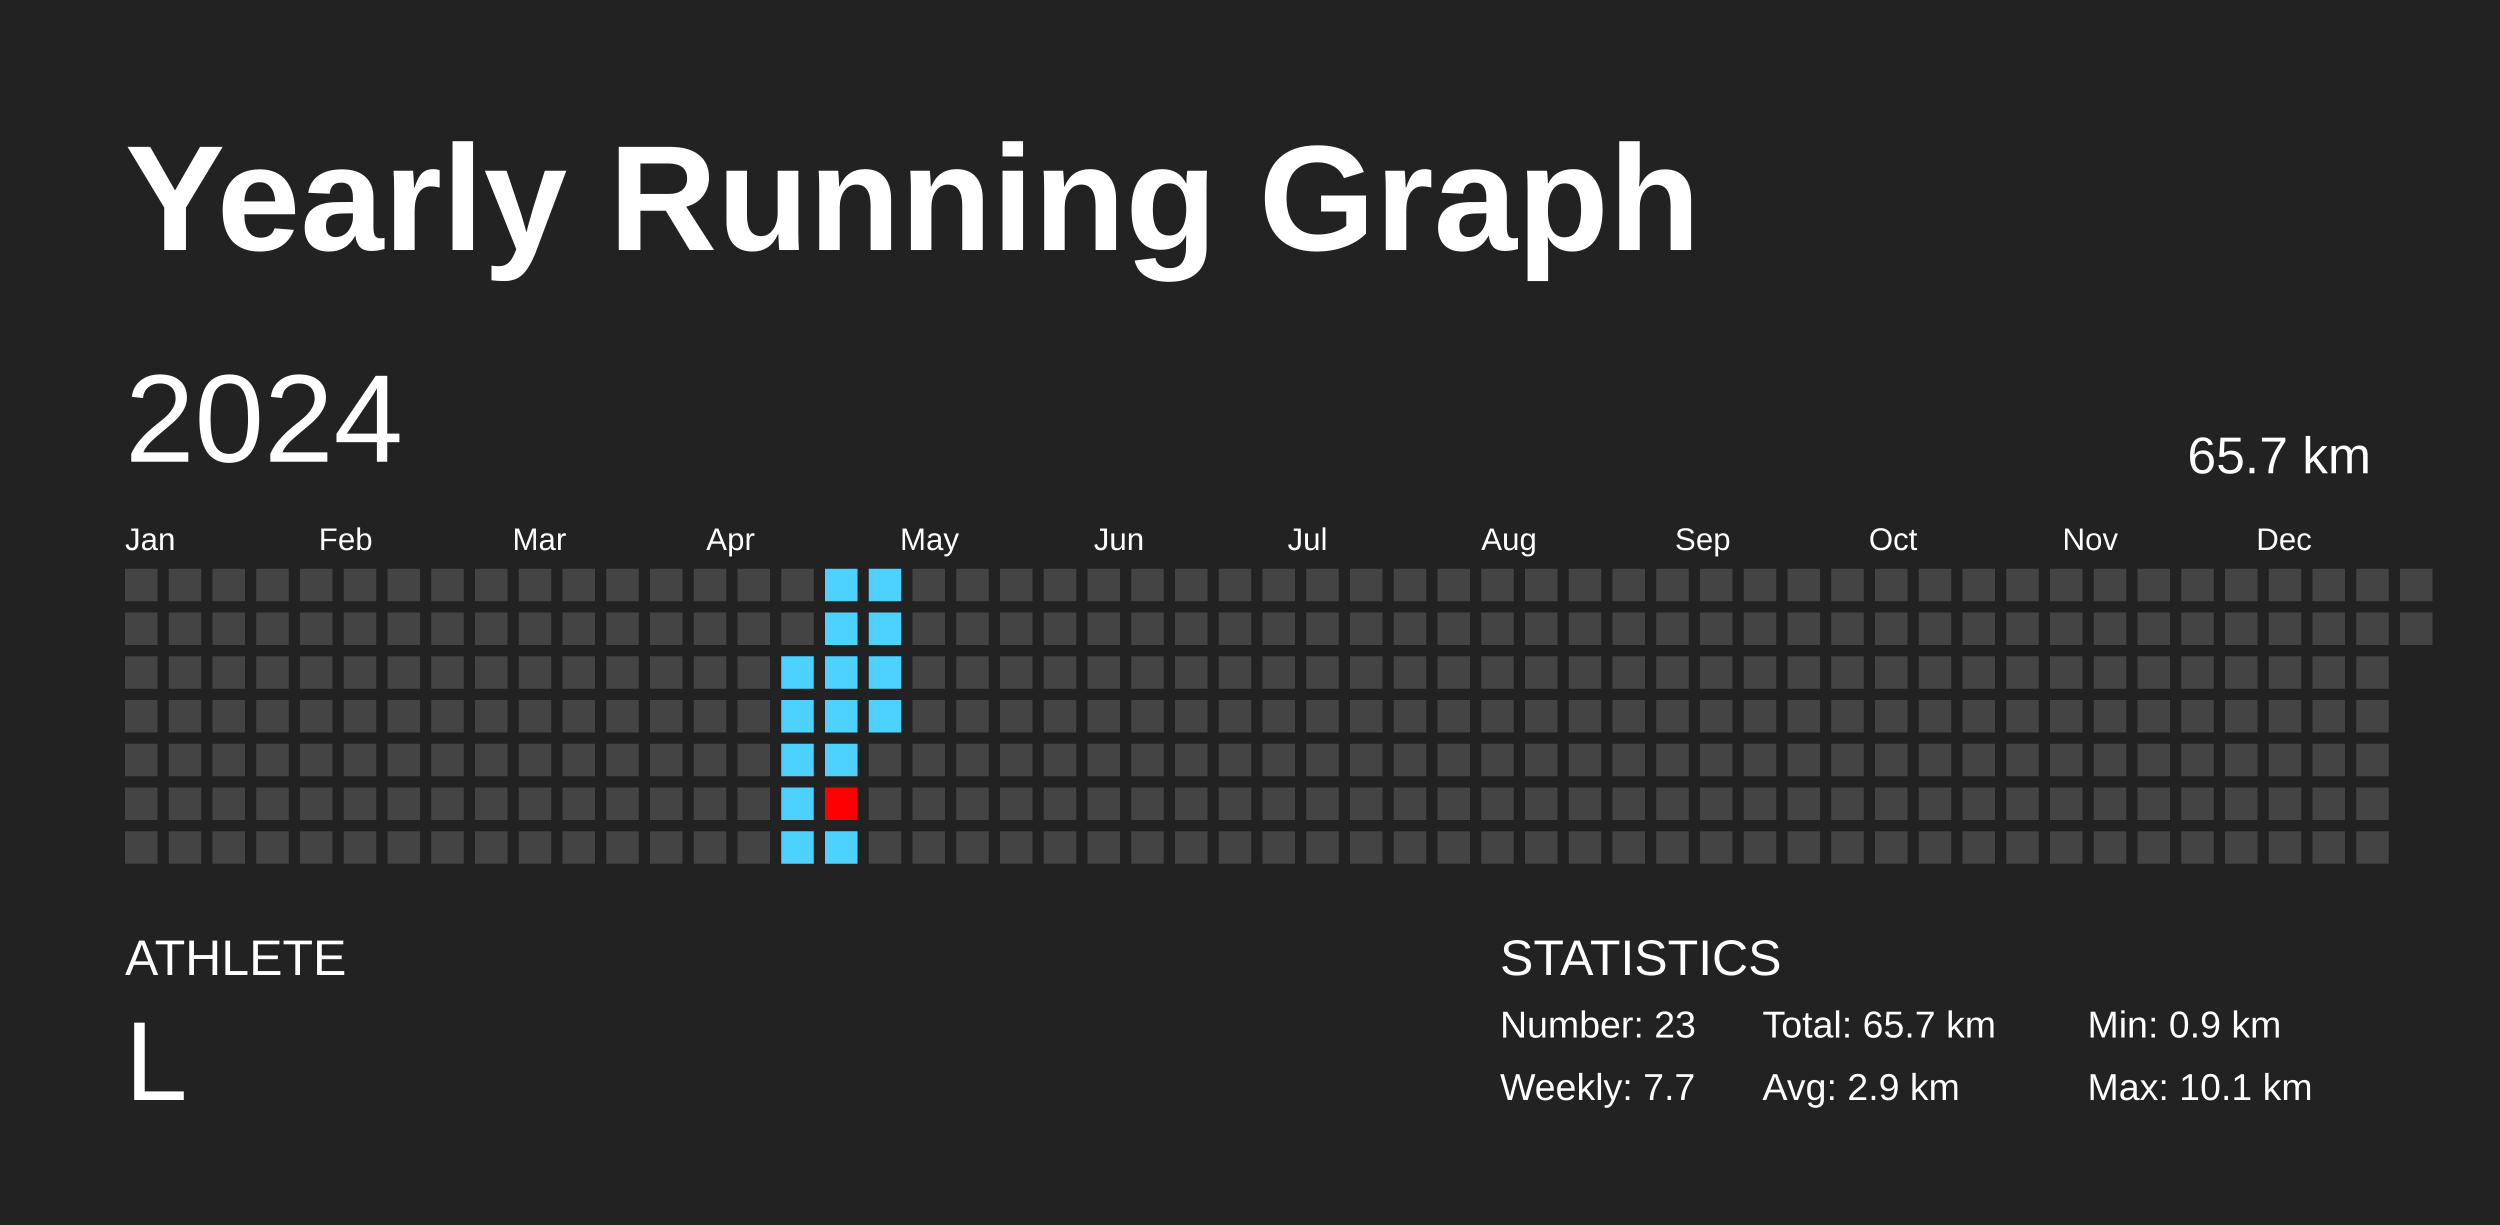
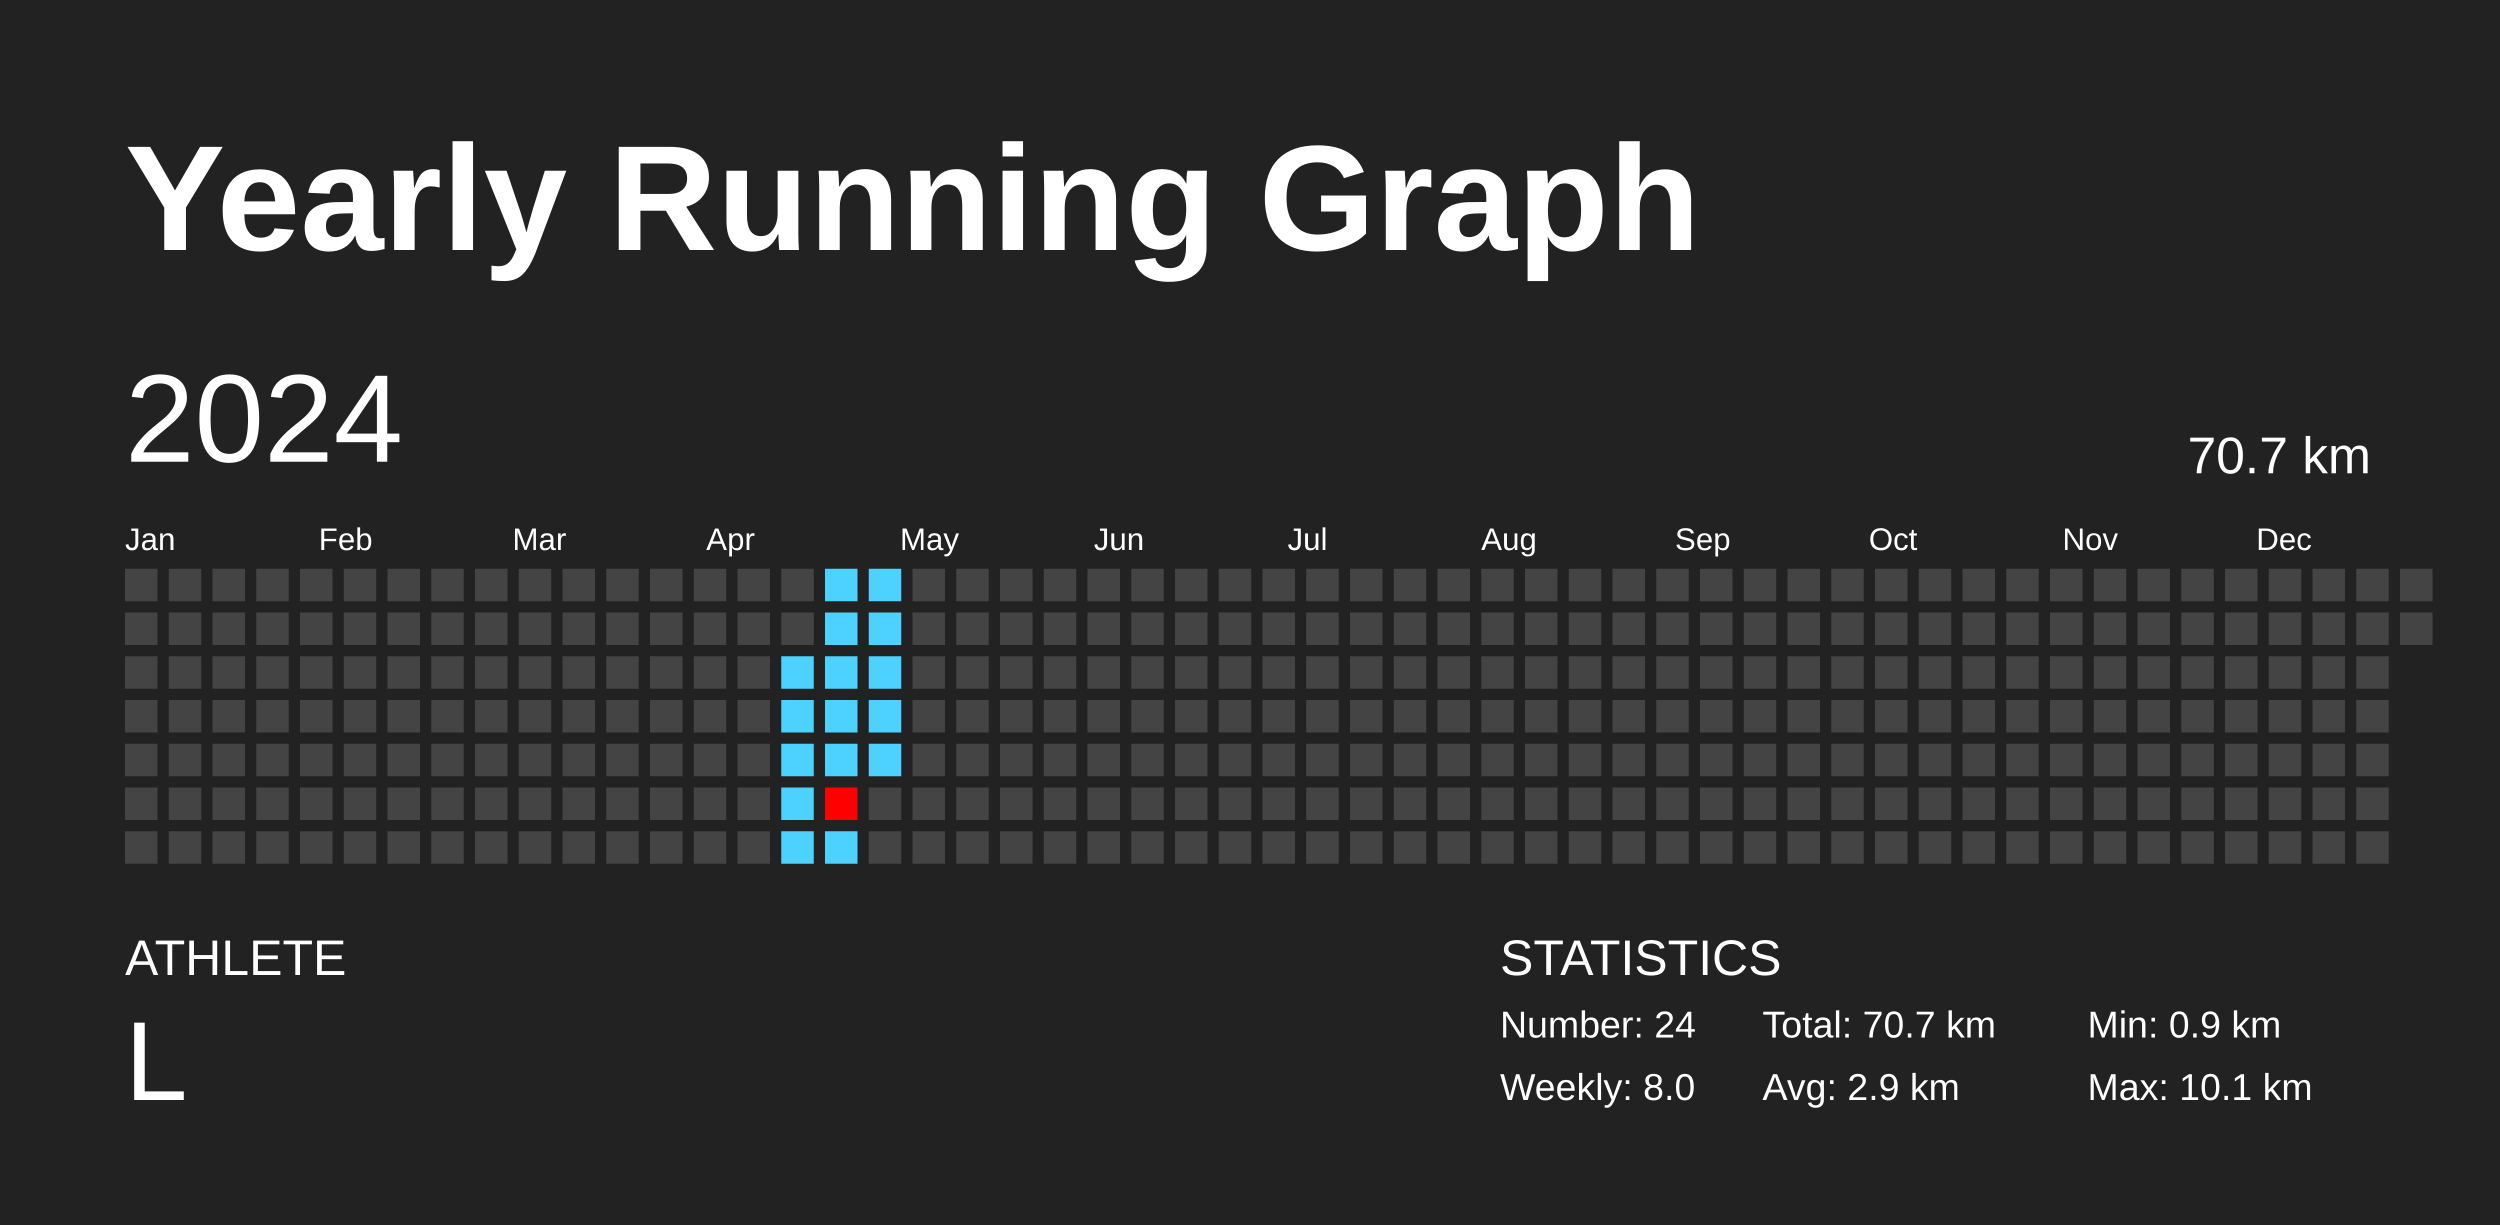
<svg xmlns="http://www.w3.org/2000/svg" baseProfile="full" height="98mm" version="1.1" viewBox="0,0,200,98" width="200mm">
  <defs />
  <rect fill="#222222" height="98" width="200" x="0" y="0" />
  <text fill="#FFFFFF" style="font-size:12px; font-family:Arial; font-weight:bold;" x="10" y="20">Yearly Running Graph</text>
  <text fill="#FFFFFF" style="font-size:4px; font-family:Arial" x="10" y="78">ATHLETE</text>
  <text fill="#FFFFFF" style="font-size:9px; font-family:Arial" x="10" y="88">L</text>
  <text fill="#FFFFFF" style="font-size:4px; font-family:Arial" x="120" y="78">STATISTICS</text>
-   <text fill="#FFFFFF" style="font-size:3px; font-family:Arial" x="120" y="83">Number: 23</text>
-   <text fill="#FFFFFF" style="font-size:3px; font-family:Arial" x="120" y="88">Weekly: 7.7</text>
-   <text fill="#FFFFFF" style="font-size:3px; font-family:Arial" x="141" y="83">Total: 65.7 km</text>
+   <text fill="#FFFFFF" style="font-size:3px; font-family:Arial" x="120" y="83">Number: 24</text>
+   <text fill="#FFFFFF" style="font-size:3px; font-family:Arial" x="120" y="88">Weekly: 8.0</text>
+   <text fill="#FFFFFF" style="font-size:3px; font-family:Arial" x="141" y="83">Total: 70.7 km</text>
  <text fill="#FFFFFF" style="font-size:3px; font-family:Arial" x="141" y="88">Avg: 2.9 km</text>
  <text fill="#FFFFFF" style="font-size:3px; font-family:Arial" x="167" y="83">Min: 0.9 km</text>
  <text fill="#FFFFFF" style="font-size:3px; font-family:Arial" x="167" y="88">Max: 10.1 km</text>
  <text dominant-baseline="hanging" fill="#FFFFFF" style="font-size:10.0px; font-family:Arial;" x="10" y="30">2024</text>
-   <text dominant-baseline="hanging" fill="#FFFFFF" style="font-size:4.125px; font-family:Arial;" x="175" y="35">65.7 km</text>
+   <text dominant-baseline="hanging" fill="#FFFFFF" style="font-size:4.125px; font-family:Arial;" x="175" y="35">70.7 km</text>
  <text fill="#FFFFFF" style="font-size:2.5px; font-family:Arial" x="10.0" y="44">Jan</text>
  <text fill="#FFFFFF" style="font-size:2.5px; font-family:Arial" x="25.5" y="44">Feb</text>
  <text fill="#FFFFFF" style="font-size:2.5px; font-family:Arial" x="41.0" y="44">Mar</text>
  <text fill="#FFFFFF" style="font-size:2.5px; font-family:Arial" x="56.5" y="44">Apr</text>
  <text fill="#FFFFFF" style="font-size:2.5px; font-family:Arial" x="72.0" y="44">May</text>
  <text fill="#FFFFFF" style="font-size:2.5px; font-family:Arial" x="87.5" y="44">Jun</text>
  <text fill="#FFFFFF" style="font-size:2.5px; font-family:Arial" x="103.0" y="44">Jul</text>
  <text fill="#FFFFFF" style="font-size:2.5px; font-family:Arial" x="118.5" y="44">Aug</text>
  <text fill="#FFFFFF" style="font-size:2.5px; font-family:Arial" x="134.0" y="44">Sep</text>
  <text fill="#FFFFFF" style="font-size:2.5px; font-family:Arial" x="149.5" y="44">Oct</text>
  <text fill="#FFFFFF" style="font-size:2.5px; font-family:Arial" x="165.0" y="44">Nov</text>
  <text fill="#FFFFFF" style="font-size:2.5px; font-family:Arial" x="180.5" y="44">Dec</text>
  <rect fill="#444444" height="2.6" width="2.6" x="10.0" y="45.5" />
  <rect fill="#444444" height="2.6" width="2.6" x="10.0" y="49.0" />
  <rect fill="#444444" height="2.6" width="2.6" x="10.0" y="52.5" />
  <rect fill="#444444" height="2.6" width="2.6" x="10.0" y="56.0" />
  <rect fill="#444444" height="2.6" width="2.6" x="10.0" y="59.5" />
  <rect fill="#444444" height="2.6" width="2.6" x="10.0" y="63.0" />
  <rect fill="#444444" height="2.6" width="2.6" x="10.0" y="66.5" />
  <rect fill="#444444" height="2.6" width="2.6" x="13.5" y="45.5" />
  <rect fill="#444444" height="2.6" width="2.6" x="13.5" y="49.0" />
  <rect fill="#444444" height="2.6" width="2.6" x="13.5" y="52.5" />
  <rect fill="#444444" height="2.6" width="2.6" x="13.5" y="56.0" />
  <rect fill="#444444" height="2.6" width="2.6" x="13.5" y="59.5" />
  <rect fill="#444444" height="2.6" width="2.6" x="13.5" y="63.0" />
  <rect fill="#444444" height="2.6" width="2.6" x="13.5" y="66.5" />
  <rect fill="#444444" height="2.6" width="2.6" x="17.0" y="45.5" />
  <rect fill="#444444" height="2.6" width="2.6" x="17.0" y="49.0" />
  <rect fill="#444444" height="2.6" width="2.6" x="17.0" y="52.5" />
  <rect fill="#444444" height="2.6" width="2.6" x="17.0" y="56.0" />
  <rect fill="#444444" height="2.6" width="2.6" x="17.0" y="59.5" />
  <rect fill="#444444" height="2.6" width="2.6" x="17.0" y="63.0" />
  <rect fill="#444444" height="2.6" width="2.6" x="17.0" y="66.5" />
  <rect fill="#444444" height="2.6" width="2.6" x="20.5" y="45.5" />
  <rect fill="#444444" height="2.6" width="2.6" x="20.5" y="49.0" />
  <rect fill="#444444" height="2.6" width="2.6" x="20.5" y="52.5" />
  <rect fill="#444444" height="2.6" width="2.6" x="20.5" y="56.0" />
  <rect fill="#444444" height="2.6" width="2.6" x="20.5" y="59.5" />
  <rect fill="#444444" height="2.6" width="2.6" x="20.5" y="63.0" />
  <rect fill="#444444" height="2.6" width="2.6" x="20.5" y="66.5" />
  <rect fill="#444444" height="2.6" width="2.6" x="24.0" y="45.5" />
  <rect fill="#444444" height="2.6" width="2.6" x="24.0" y="49.0" />
  <rect fill="#444444" height="2.6" width="2.6" x="24.0" y="52.5" />
  <rect fill="#444444" height="2.6" width="2.6" x="24.0" y="56.0" />
  <rect fill="#444444" height="2.6" width="2.6" x="24.0" y="59.5" />
  <rect fill="#444444" height="2.6" width="2.6" x="24.0" y="63.0" />
  <rect fill="#444444" height="2.6" width="2.6" x="24.0" y="66.5" />
  <rect fill="#444444" height="2.6" width="2.6" x="27.5" y="45.5" />
  <rect fill="#444444" height="2.6" width="2.6" x="27.5" y="49.0" />
  <rect fill="#444444" height="2.6" width="2.6" x="27.5" y="52.5" />
  <rect fill="#444444" height="2.6" width="2.6" x="27.5" y="56.0" />
  <rect fill="#444444" height="2.6" width="2.6" x="27.5" y="59.5" />
  <rect fill="#444444" height="2.6" width="2.6" x="27.5" y="63.0" />
  <rect fill="#444444" height="2.6" width="2.6" x="27.5" y="66.5" />
  <rect fill="#444444" height="2.6" width="2.6" x="31.0" y="45.5" />
  <rect fill="#444444" height="2.6" width="2.6" x="31.0" y="49.0" />
  <rect fill="#444444" height="2.6" width="2.6" x="31.0" y="52.5" />
  <rect fill="#444444" height="2.6" width="2.6" x="31.0" y="56.0" />
  <rect fill="#444444" height="2.6" width="2.6" x="31.0" y="59.5" />
  <rect fill="#444444" height="2.6" width="2.6" x="31.0" y="63.0" />
  <rect fill="#444444" height="2.6" width="2.6" x="31.0" y="66.5" />
  <rect fill="#444444" height="2.6" width="2.6" x="34.5" y="45.5" />
  <rect fill="#444444" height="2.6" width="2.6" x="34.5" y="49.0" />
  <rect fill="#444444" height="2.6" width="2.6" x="34.5" y="52.5" />
  <rect fill="#444444" height="2.6" width="2.6" x="34.5" y="56.0" />
  <rect fill="#444444" height="2.6" width="2.6" x="34.5" y="59.5" />
  <rect fill="#444444" height="2.6" width="2.6" x="34.5" y="63.0" />
  <rect fill="#444444" height="2.6" width="2.6" x="34.5" y="66.5" />
  <rect fill="#444444" height="2.6" width="2.6" x="38.0" y="45.5" />
  <rect fill="#444444" height="2.6" width="2.6" x="38.0" y="49.0" />
  <rect fill="#444444" height="2.6" width="2.6" x="38.0" y="52.5" />
  <rect fill="#444444" height="2.6" width="2.6" x="38.0" y="56.0" />
  <rect fill="#444444" height="2.6" width="2.6" x="38.0" y="59.5" />
  <rect fill="#444444" height="2.6" width="2.6" x="38.0" y="63.0" />
  <rect fill="#444444" height="2.6" width="2.6" x="38.0" y="66.5" />
  <rect fill="#444444" height="2.6" width="2.6" x="41.5" y="45.5" />
  <rect fill="#444444" height="2.6" width="2.6" x="41.5" y="49.0" />
  <rect fill="#444444" height="2.6" width="2.6" x="41.5" y="52.5" />
  <rect fill="#444444" height="2.6" width="2.6" x="41.5" y="56.0" />
  <rect fill="#444444" height="2.6" width="2.6" x="41.5" y="59.5" />
  <rect fill="#444444" height="2.6" width="2.6" x="41.5" y="63.0" />
  <rect fill="#444444" height="2.6" width="2.6" x="41.5" y="66.5" />
  <rect fill="#444444" height="2.6" width="2.6" x="45.0" y="45.5" />
  <rect fill="#444444" height="2.6" width="2.6" x="45.0" y="49.0" />
  <rect fill="#444444" height="2.6" width="2.6" x="45.0" y="52.5" />
  <rect fill="#444444" height="2.6" width="2.6" x="45.0" y="56.0" />
  <rect fill="#444444" height="2.6" width="2.6" x="45.0" y="59.5" />
  <rect fill="#444444" height="2.6" width="2.6" x="45.0" y="63.0" />
  <rect fill="#444444" height="2.6" width="2.6" x="45.0" y="66.5" />
  <rect fill="#444444" height="2.6" width="2.6" x="48.5" y="45.5" />
  <rect fill="#444444" height="2.6" width="2.6" x="48.5" y="49.0" />
  <rect fill="#444444" height="2.6" width="2.6" x="48.5" y="52.5" />
  <rect fill="#444444" height="2.6" width="2.6" x="48.5" y="56.0" />
  <rect fill="#444444" height="2.6" width="2.6" x="48.5" y="59.5" />
  <rect fill="#444444" height="2.6" width="2.6" x="48.5" y="63.0" />
  <rect fill="#444444" height="2.6" width="2.6" x="48.5" y="66.5" />
  <rect fill="#444444" height="2.6" width="2.6" x="52.0" y="45.5" />
  <rect fill="#444444" height="2.6" width="2.6" x="52.0" y="49.0" />
  <rect fill="#444444" height="2.6" width="2.6" x="52.0" y="52.5" />
  <rect fill="#444444" height="2.6" width="2.6" x="52.0" y="56.0" />
  <rect fill="#444444" height="2.6" width="2.6" x="52.0" y="59.5" />
  <rect fill="#444444" height="2.6" width="2.6" x="52.0" y="63.0" />
  <rect fill="#444444" height="2.6" width="2.6" x="52.0" y="66.5" />
  <rect fill="#444444" height="2.6" width="2.6" x="55.5" y="45.5" />
  <rect fill="#444444" height="2.6" width="2.6" x="55.5" y="49.0" />
  <rect fill="#444444" height="2.6" width="2.6" x="55.5" y="52.5" />
  <rect fill="#444444" height="2.6" width="2.6" x="55.5" y="56.0" />
  <rect fill="#444444" height="2.6" width="2.6" x="55.5" y="59.5" />
  <rect fill="#444444" height="2.6" width="2.6" x="55.5" y="63.0" />
  <rect fill="#444444" height="2.6" width="2.6" x="55.5" y="66.5" />
  <rect fill="#444444" height="2.6" width="2.6" x="59.0" y="45.5" />
  <rect fill="#444444" height="2.6" width="2.6" x="59.0" y="49.0" />
  <rect fill="#444444" height="2.6" width="2.6" x="59.0" y="52.5" />
  <rect fill="#444444" height="2.6" width="2.6" x="59.0" y="56.0" />
  <rect fill="#444444" height="2.6" width="2.6" x="59.0" y="59.5" />
  <rect fill="#444444" height="2.6" width="2.6" x="59.0" y="63.0" />
  <rect fill="#444444" height="2.6" width="2.6" x="59.0" y="66.5" />
  <rect fill="#444444" height="2.6" width="2.6" x="62.5" y="45.5" />
  <rect fill="#444444" height="2.6" width="2.6" x="62.5" y="49.0" />
  <rect fill="#4dd2ff" height="2.6" width="2.6" x="62.5" y="52.5" />
  <rect fill="#4dd2ff" height="2.6" width="2.6" x="62.5" y="56.0" />
  <rect fill="#4dd2ff" height="2.6" width="2.6" x="62.5" y="59.5" />
  <rect fill="#4dd2ff" height="2.6" width="2.6" x="62.5" y="63.0" />
  <rect fill="#4dd2ff" height="2.6" width="2.6" x="62.5" y="66.5" />
  <rect fill="#4dd2ff" height="2.6" width="2.6" x="66.0" y="45.5" />
  <rect fill="#4dd2ff" height="2.6" width="2.6" x="66.0" y="49.0" />
  <rect fill="#4dd2ff" height="2.6" width="2.6" x="66.0" y="52.5" />
  <rect fill="#4dd2ff" height="2.6" width="2.6" x="66.0" y="56.0" />
  <rect fill="#4dd2ff" height="2.6" width="2.6" x="66.0" y="59.5" />
  <rect fill="#ff0000" height="2.6" width="2.6" x="66.0" y="63.0" />
  <rect fill="#4dd2ff" height="2.6" width="2.6" x="66.0" y="66.5" />
  <rect fill="#4dd2ff" height="2.6" width="2.6" x="69.5" y="45.5" />
  <rect fill="#4dd2ff" height="2.6" width="2.6" x="69.5" y="49.0" />
  <rect fill="#4dd2ff" height="2.6" width="2.6" x="69.5" y="52.5" />
  <rect fill="#4dd2ff" height="2.6" width="2.6" x="69.5" y="56.0" />
-   <rect fill="#444444" height="2.6" width="2.6" x="69.5" y="59.5" />
+   <rect fill="#4dd2ff" height="2.6" width="2.6" x="69.5" y="59.5" />
  <rect fill="#444444" height="2.6" width="2.6" x="69.5" y="63.0" />
  <rect fill="#444444" height="2.6" width="2.6" x="69.5" y="66.5" />
  <rect fill="#444444" height="2.6" width="2.6" x="73.0" y="45.5" />
  <rect fill="#444444" height="2.6" width="2.6" x="73.0" y="49.0" />
  <rect fill="#444444" height="2.6" width="2.6" x="73.0" y="52.5" />
  <rect fill="#444444" height="2.6" width="2.6" x="73.0" y="56.0" />
  <rect fill="#444444" height="2.6" width="2.6" x="73.0" y="59.5" />
  <rect fill="#444444" height="2.6" width="2.6" x="73.0" y="63.0" />
  <rect fill="#444444" height="2.6" width="2.6" x="73.0" y="66.5" />
  <rect fill="#444444" height="2.6" width="2.6" x="76.5" y="45.5" />
  <rect fill="#444444" height="2.6" width="2.6" x="76.5" y="49.0" />
  <rect fill="#444444" height="2.6" width="2.6" x="76.5" y="52.5" />
  <rect fill="#444444" height="2.6" width="2.6" x="76.5" y="56.0" />
  <rect fill="#444444" height="2.6" width="2.6" x="76.5" y="59.5" />
  <rect fill="#444444" height="2.6" width="2.6" x="76.5" y="63.0" />
  <rect fill="#444444" height="2.6" width="2.6" x="76.5" y="66.5" />
  <rect fill="#444444" height="2.6" width="2.6" x="80.0" y="45.5" />
  <rect fill="#444444" height="2.6" width="2.6" x="80.0" y="49.0" />
  <rect fill="#444444" height="2.6" width="2.6" x="80.0" y="52.5" />
  <rect fill="#444444" height="2.6" width="2.6" x="80.0" y="56.0" />
  <rect fill="#444444" height="2.6" width="2.6" x="80.0" y="59.5" />
  <rect fill="#444444" height="2.6" width="2.6" x="80.0" y="63.0" />
  <rect fill="#444444" height="2.6" width="2.6" x="80.0" y="66.5" />
  <rect fill="#444444" height="2.6" width="2.6" x="83.5" y="45.5" />
  <rect fill="#444444" height="2.6" width="2.6" x="83.5" y="49.0" />
  <rect fill="#444444" height="2.6" width="2.6" x="83.5" y="52.5" />
  <rect fill="#444444" height="2.6" width="2.6" x="83.5" y="56.0" />
  <rect fill="#444444" height="2.6" width="2.6" x="83.5" y="59.5" />
  <rect fill="#444444" height="2.6" width="2.6" x="83.5" y="63.0" />
  <rect fill="#444444" height="2.6" width="2.6" x="83.5" y="66.5" />
  <rect fill="#444444" height="2.6" width="2.6" x="87.0" y="45.5" />
  <rect fill="#444444" height="2.6" width="2.6" x="87.0" y="49.0" />
  <rect fill="#444444" height="2.6" width="2.6" x="87.0" y="52.5" />
  <rect fill="#444444" height="2.6" width="2.6" x="87.0" y="56.0" />
  <rect fill="#444444" height="2.6" width="2.6" x="87.0" y="59.5" />
  <rect fill="#444444" height="2.6" width="2.6" x="87.0" y="63.0" />
  <rect fill="#444444" height="2.6" width="2.6" x="87.0" y="66.5" />
  <rect fill="#444444" height="2.6" width="2.6" x="90.5" y="45.5" />
  <rect fill="#444444" height="2.6" width="2.6" x="90.5" y="49.0" />
  <rect fill="#444444" height="2.6" width="2.6" x="90.5" y="52.5" />
  <rect fill="#444444" height="2.6" width="2.6" x="90.5" y="56.0" />
  <rect fill="#444444" height="2.6" width="2.6" x="90.5" y="59.5" />
  <rect fill="#444444" height="2.6" width="2.6" x="90.5" y="63.0" />
  <rect fill="#444444" height="2.6" width="2.6" x="90.5" y="66.5" />
  <rect fill="#444444" height="2.6" width="2.6" x="94.0" y="45.5" />
  <rect fill="#444444" height="2.6" width="2.6" x="94.0" y="49.0" />
  <rect fill="#444444" height="2.6" width="2.6" x="94.0" y="52.5" />
  <rect fill="#444444" height="2.6" width="2.6" x="94.0" y="56.0" />
  <rect fill="#444444" height="2.6" width="2.6" x="94.0" y="59.5" />
  <rect fill="#444444" height="2.6" width="2.6" x="94.0" y="63.0" />
  <rect fill="#444444" height="2.6" width="2.6" x="94.0" y="66.5" />
  <rect fill="#444444" height="2.6" width="2.6" x="97.5" y="45.5" />
  <rect fill="#444444" height="2.6" width="2.6" x="97.5" y="49.0" />
  <rect fill="#444444" height="2.6" width="2.6" x="97.5" y="52.5" />
  <rect fill="#444444" height="2.6" width="2.6" x="97.5" y="56.0" />
  <rect fill="#444444" height="2.6" width="2.6" x="97.5" y="59.5" />
  <rect fill="#444444" height="2.6" width="2.6" x="97.5" y="63.0" />
  <rect fill="#444444" height="2.6" width="2.6" x="97.5" y="66.5" />
  <rect fill="#444444" height="2.6" width="2.6" x="101.0" y="45.5" />
  <rect fill="#444444" height="2.6" width="2.6" x="101.0" y="49.0" />
  <rect fill="#444444" height="2.6" width="2.6" x="101.0" y="52.5" />
  <rect fill="#444444" height="2.6" width="2.6" x="101.0" y="56.0" />
  <rect fill="#444444" height="2.6" width="2.6" x="101.0" y="59.5" />
  <rect fill="#444444" height="2.6" width="2.6" x="101.0" y="63.0" />
  <rect fill="#444444" height="2.6" width="2.6" x="101.0" y="66.5" />
  <rect fill="#444444" height="2.6" width="2.6" x="104.5" y="45.5" />
  <rect fill="#444444" height="2.6" width="2.6" x="104.5" y="49.0" />
  <rect fill="#444444" height="2.6" width="2.6" x="104.5" y="52.5" />
  <rect fill="#444444" height="2.6" width="2.6" x="104.5" y="56.0" />
  <rect fill="#444444" height="2.6" width="2.6" x="104.5" y="59.5" />
  <rect fill="#444444" height="2.6" width="2.6" x="104.5" y="63.0" />
  <rect fill="#444444" height="2.6" width="2.6" x="104.5" y="66.5" />
  <rect fill="#444444" height="2.6" width="2.6" x="108.0" y="45.5" />
  <rect fill="#444444" height="2.6" width="2.6" x="108.0" y="49.0" />
  <rect fill="#444444" height="2.6" width="2.6" x="108.0" y="52.5" />
  <rect fill="#444444" height="2.6" width="2.6" x="108.0" y="56.0" />
  <rect fill="#444444" height="2.6" width="2.6" x="108.0" y="59.5" />
  <rect fill="#444444" height="2.6" width="2.6" x="108.0" y="63.0" />
  <rect fill="#444444" height="2.6" width="2.6" x="108.0" y="66.5" />
  <rect fill="#444444" height="2.6" width="2.6" x="111.5" y="45.5" />
  <rect fill="#444444" height="2.6" width="2.6" x="111.5" y="49.0" />
  <rect fill="#444444" height="2.6" width="2.6" x="111.5" y="52.5" />
  <rect fill="#444444" height="2.6" width="2.6" x="111.5" y="56.0" />
  <rect fill="#444444" height="2.6" width="2.6" x="111.5" y="59.5" />
  <rect fill="#444444" height="2.6" width="2.6" x="111.5" y="63.0" />
  <rect fill="#444444" height="2.6" width="2.6" x="111.5" y="66.5" />
  <rect fill="#444444" height="2.6" width="2.6" x="115.0" y="45.5" />
  <rect fill="#444444" height="2.6" width="2.6" x="115.0" y="49.0" />
  <rect fill="#444444" height="2.6" width="2.6" x="115.0" y="52.5" />
  <rect fill="#444444" height="2.6" width="2.6" x="115.0" y="56.0" />
  <rect fill="#444444" height="2.6" width="2.6" x="115.0" y="59.5" />
  <rect fill="#444444" height="2.6" width="2.6" x="115.0" y="63.0" />
  <rect fill="#444444" height="2.6" width="2.6" x="115.0" y="66.5" />
  <rect fill="#444444" height="2.6" width="2.6" x="118.5" y="45.5" />
  <rect fill="#444444" height="2.6" width="2.6" x="118.5" y="49.0" />
  <rect fill="#444444" height="2.6" width="2.6" x="118.5" y="52.5" />
  <rect fill="#444444" height="2.6" width="2.6" x="118.5" y="56.0" />
  <rect fill="#444444" height="2.6" width="2.6" x="118.5" y="59.5" />
  <rect fill="#444444" height="2.6" width="2.6" x="118.5" y="63.0" />
  <rect fill="#444444" height="2.6" width="2.6" x="118.5" y="66.5" />
  <rect fill="#444444" height="2.6" width="2.6" x="122.0" y="45.5" />
  <rect fill="#444444" height="2.6" width="2.6" x="122.0" y="49.0" />
  <rect fill="#444444" height="2.6" width="2.6" x="122.0" y="52.5" />
  <rect fill="#444444" height="2.6" width="2.6" x="122.0" y="56.0" />
  <rect fill="#444444" height="2.6" width="2.6" x="122.0" y="59.5" />
  <rect fill="#444444" height="2.6" width="2.6" x="122.0" y="63.0" />
  <rect fill="#444444" height="2.6" width="2.6" x="122.0" y="66.5" />
  <rect fill="#444444" height="2.6" width="2.6" x="125.5" y="45.5" />
  <rect fill="#444444" height="2.6" width="2.6" x="125.5" y="49.0" />
  <rect fill="#444444" height="2.6" width="2.6" x="125.5" y="52.5" />
  <rect fill="#444444" height="2.6" width="2.6" x="125.5" y="56.0" />
  <rect fill="#444444" height="2.6" width="2.6" x="125.5" y="59.5" />
  <rect fill="#444444" height="2.6" width="2.6" x="125.5" y="63.0" />
  <rect fill="#444444" height="2.6" width="2.6" x="125.5" y="66.5" />
  <rect fill="#444444" height="2.6" width="2.6" x="129.0" y="45.5" />
  <rect fill="#444444" height="2.6" width="2.6" x="129.0" y="49.0" />
  <rect fill="#444444" height="2.6" width="2.6" x="129.0" y="52.5" />
  <rect fill="#444444" height="2.6" width="2.6" x="129.0" y="56.0" />
  <rect fill="#444444" height="2.6" width="2.6" x="129.0" y="59.5" />
  <rect fill="#444444" height="2.6" width="2.6" x="129.0" y="63.0" />
  <rect fill="#444444" height="2.6" width="2.6" x="129.0" y="66.5" />
  <rect fill="#444444" height="2.6" width="2.6" x="132.5" y="45.5" />
  <rect fill="#444444" height="2.6" width="2.6" x="132.5" y="49.0" />
  <rect fill="#444444" height="2.6" width="2.6" x="132.5" y="52.5" />
  <rect fill="#444444" height="2.6" width="2.6" x="132.5" y="56.0" />
  <rect fill="#444444" height="2.6" width="2.6" x="132.5" y="59.5" />
  <rect fill="#444444" height="2.6" width="2.6" x="132.5" y="63.0" />
  <rect fill="#444444" height="2.6" width="2.6" x="132.5" y="66.5" />
  <rect fill="#444444" height="2.6" width="2.6" x="136.0" y="45.5" />
  <rect fill="#444444" height="2.6" width="2.6" x="136.0" y="49.0" />
  <rect fill="#444444" height="2.6" width="2.6" x="136.0" y="52.5" />
  <rect fill="#444444" height="2.6" width="2.6" x="136.0" y="56.0" />
  <rect fill="#444444" height="2.6" width="2.6" x="136.0" y="59.5" />
  <rect fill="#444444" height="2.6" width="2.6" x="136.0" y="63.0" />
  <rect fill="#444444" height="2.6" width="2.6" x="136.0" y="66.5" />
  <rect fill="#444444" height="2.6" width="2.6" x="139.5" y="45.5" />
  <rect fill="#444444" height="2.6" width="2.6" x="139.5" y="49.0" />
  <rect fill="#444444" height="2.6" width="2.6" x="139.5" y="52.5" />
  <rect fill="#444444" height="2.6" width="2.6" x="139.5" y="56.0" />
  <rect fill="#444444" height="2.6" width="2.6" x="139.5" y="59.5" />
  <rect fill="#444444" height="2.6" width="2.6" x="139.5" y="63.0" />
  <rect fill="#444444" height="2.6" width="2.6" x="139.5" y="66.5" />
  <rect fill="#444444" height="2.6" width="2.6" x="143.0" y="45.5" />
  <rect fill="#444444" height="2.6" width="2.6" x="143.0" y="49.0" />
  <rect fill="#444444" height="2.6" width="2.6" x="143.0" y="52.5" />
  <rect fill="#444444" height="2.6" width="2.6" x="143.0" y="56.0" />
  <rect fill="#444444" height="2.6" width="2.6" x="143.0" y="59.5" />
  <rect fill="#444444" height="2.6" width="2.6" x="143.0" y="63.0" />
  <rect fill="#444444" height="2.6" width="2.6" x="143.0" y="66.5" />
  <rect fill="#444444" height="2.6" width="2.6" x="146.5" y="45.5" />
  <rect fill="#444444" height="2.6" width="2.6" x="146.5" y="49.0" />
  <rect fill="#444444" height="2.6" width="2.6" x="146.5" y="52.5" />
  <rect fill="#444444" height="2.6" width="2.6" x="146.5" y="56.0" />
  <rect fill="#444444" height="2.6" width="2.6" x="146.5" y="59.5" />
  <rect fill="#444444" height="2.6" width="2.6" x="146.5" y="63.0" />
  <rect fill="#444444" height="2.6" width="2.6" x="146.5" y="66.5" />
  <rect fill="#444444" height="2.6" width="2.6" x="150.0" y="45.5" />
  <rect fill="#444444" height="2.6" width="2.6" x="150.0" y="49.0" />
  <rect fill="#444444" height="2.6" width="2.6" x="150.0" y="52.5" />
  <rect fill="#444444" height="2.6" width="2.6" x="150.0" y="56.0" />
  <rect fill="#444444" height="2.6" width="2.6" x="150.0" y="59.5" />
  <rect fill="#444444" height="2.6" width="2.6" x="150.0" y="63.0" />
  <rect fill="#444444" height="2.6" width="2.6" x="150.0" y="66.5" />
  <rect fill="#444444" height="2.6" width="2.6" x="153.5" y="45.5" />
  <rect fill="#444444" height="2.6" width="2.6" x="153.5" y="49.0" />
  <rect fill="#444444" height="2.6" width="2.6" x="153.5" y="52.5" />
  <rect fill="#444444" height="2.6" width="2.6" x="153.5" y="56.0" />
  <rect fill="#444444" height="2.6" width="2.6" x="153.5" y="59.5" />
  <rect fill="#444444" height="2.6" width="2.6" x="153.5" y="63.0" />
  <rect fill="#444444" height="2.6" width="2.6" x="153.5" y="66.5" />
  <rect fill="#444444" height="2.6" width="2.6" x="157.0" y="45.5" />
  <rect fill="#444444" height="2.6" width="2.6" x="157.0" y="49.0" />
  <rect fill="#444444" height="2.6" width="2.6" x="157.0" y="52.5" />
  <rect fill="#444444" height="2.6" width="2.6" x="157.0" y="56.0" />
  <rect fill="#444444" height="2.6" width="2.6" x="157.0" y="59.5" />
  <rect fill="#444444" height="2.6" width="2.6" x="157.0" y="63.0" />
  <rect fill="#444444" height="2.6" width="2.6" x="157.0" y="66.5" />
  <rect fill="#444444" height="2.6" width="2.6" x="160.5" y="45.5" />
  <rect fill="#444444" height="2.6" width="2.6" x="160.5" y="49.0" />
  <rect fill="#444444" height="2.6" width="2.6" x="160.5" y="52.5" />
  <rect fill="#444444" height="2.6" width="2.6" x="160.5" y="56.0" />
  <rect fill="#444444" height="2.6" width="2.6" x="160.5" y="59.5" />
  <rect fill="#444444" height="2.6" width="2.6" x="160.5" y="63.0" />
  <rect fill="#444444" height="2.6" width="2.6" x="160.5" y="66.5" />
  <rect fill="#444444" height="2.6" width="2.6" x="164.0" y="45.5" />
  <rect fill="#444444" height="2.6" width="2.6" x="164.0" y="49.0" />
  <rect fill="#444444" height="2.6" width="2.6" x="164.0" y="52.5" />
  <rect fill="#444444" height="2.6" width="2.6" x="164.0" y="56.0" />
  <rect fill="#444444" height="2.6" width="2.6" x="164.0" y="59.5" />
  <rect fill="#444444" height="2.6" width="2.6" x="164.0" y="63.0" />
  <rect fill="#444444" height="2.6" width="2.6" x="164.0" y="66.5" />
  <rect fill="#444444" height="2.6" width="2.6" x="167.5" y="45.5" />
  <rect fill="#444444" height="2.6" width="2.6" x="167.5" y="49.0" />
  <rect fill="#444444" height="2.6" width="2.6" x="167.5" y="52.5" />
  <rect fill="#444444" height="2.6" width="2.6" x="167.5" y="56.0" />
  <rect fill="#444444" height="2.6" width="2.6" x="167.5" y="59.5" />
  <rect fill="#444444" height="2.6" width="2.6" x="167.5" y="63.0" />
  <rect fill="#444444" height="2.6" width="2.6" x="167.5" y="66.5" />
  <rect fill="#444444" height="2.6" width="2.6" x="171.0" y="45.5" />
  <rect fill="#444444" height="2.6" width="2.6" x="171.0" y="49.0" />
  <rect fill="#444444" height="2.6" width="2.6" x="171.0" y="52.5" />
  <rect fill="#444444" height="2.6" width="2.6" x="171.0" y="56.0" />
  <rect fill="#444444" height="2.6" width="2.6" x="171.0" y="59.5" />
  <rect fill="#444444" height="2.6" width="2.6" x="171.0" y="63.0" />
  <rect fill="#444444" height="2.6" width="2.6" x="171.0" y="66.5" />
  <rect fill="#444444" height="2.6" width="2.6" x="174.5" y="45.5" />
  <rect fill="#444444" height="2.6" width="2.6" x="174.5" y="49.0" />
  <rect fill="#444444" height="2.6" width="2.6" x="174.5" y="52.5" />
  <rect fill="#444444" height="2.6" width="2.6" x="174.5" y="56.0" />
  <rect fill="#444444" height="2.6" width="2.6" x="174.5" y="59.5" />
  <rect fill="#444444" height="2.6" width="2.6" x="174.5" y="63.0" />
  <rect fill="#444444" height="2.6" width="2.6" x="174.5" y="66.5" />
  <rect fill="#444444" height="2.6" width="2.6" x="178.0" y="45.5" />
  <rect fill="#444444" height="2.6" width="2.6" x="178.0" y="49.0" />
  <rect fill="#444444" height="2.6" width="2.6" x="178.0" y="52.5" />
  <rect fill="#444444" height="2.6" width="2.6" x="178.0" y="56.0" />
  <rect fill="#444444" height="2.6" width="2.6" x="178.0" y="59.5" />
  <rect fill="#444444" height="2.6" width="2.6" x="178.0" y="63.0" />
  <rect fill="#444444" height="2.6" width="2.6" x="178.0" y="66.5" />
  <rect fill="#444444" height="2.6" width="2.6" x="181.5" y="45.5" />
  <rect fill="#444444" height="2.6" width="2.6" x="181.5" y="49.0" />
  <rect fill="#444444" height="2.6" width="2.6" x="181.5" y="52.5" />
  <rect fill="#444444" height="2.6" width="2.6" x="181.5" y="56.0" />
  <rect fill="#444444" height="2.6" width="2.6" x="181.5" y="59.5" />
  <rect fill="#444444" height="2.6" width="2.6" x="181.5" y="63.0" />
  <rect fill="#444444" height="2.6" width="2.6" x="181.5" y="66.5" />
  <rect fill="#444444" height="2.6" width="2.6" x="185.0" y="45.5" />
  <rect fill="#444444" height="2.6" width="2.6" x="185.0" y="49.0" />
  <rect fill="#444444" height="2.6" width="2.6" x="185.0" y="52.5" />
  <rect fill="#444444" height="2.6" width="2.6" x="185.0" y="56.0" />
  <rect fill="#444444" height="2.6" width="2.6" x="185.0" y="59.5" />
  <rect fill="#444444" height="2.6" width="2.6" x="185.0" y="63.0" />
  <rect fill="#444444" height="2.6" width="2.6" x="185.0" y="66.5" />
  <rect fill="#444444" height="2.6" width="2.6" x="188.5" y="45.5" />
  <rect fill="#444444" height="2.6" width="2.6" x="188.5" y="49.0" />
  <rect fill="#444444" height="2.6" width="2.6" x="188.5" y="52.5" />
  <rect fill="#444444" height="2.6" width="2.6" x="188.5" y="56.0" />
  <rect fill="#444444" height="2.6" width="2.6" x="188.5" y="59.5" />
  <rect fill="#444444" height="2.6" width="2.6" x="188.5" y="63.0" />
  <rect fill="#444444" height="2.6" width="2.6" x="188.5" y="66.5" />
  <rect fill="#444444" height="2.6" width="2.6" x="192.0" y="45.5" />
  <rect fill="#444444" height="2.6" width="2.6" x="192.0" y="49.0" />
</svg>
